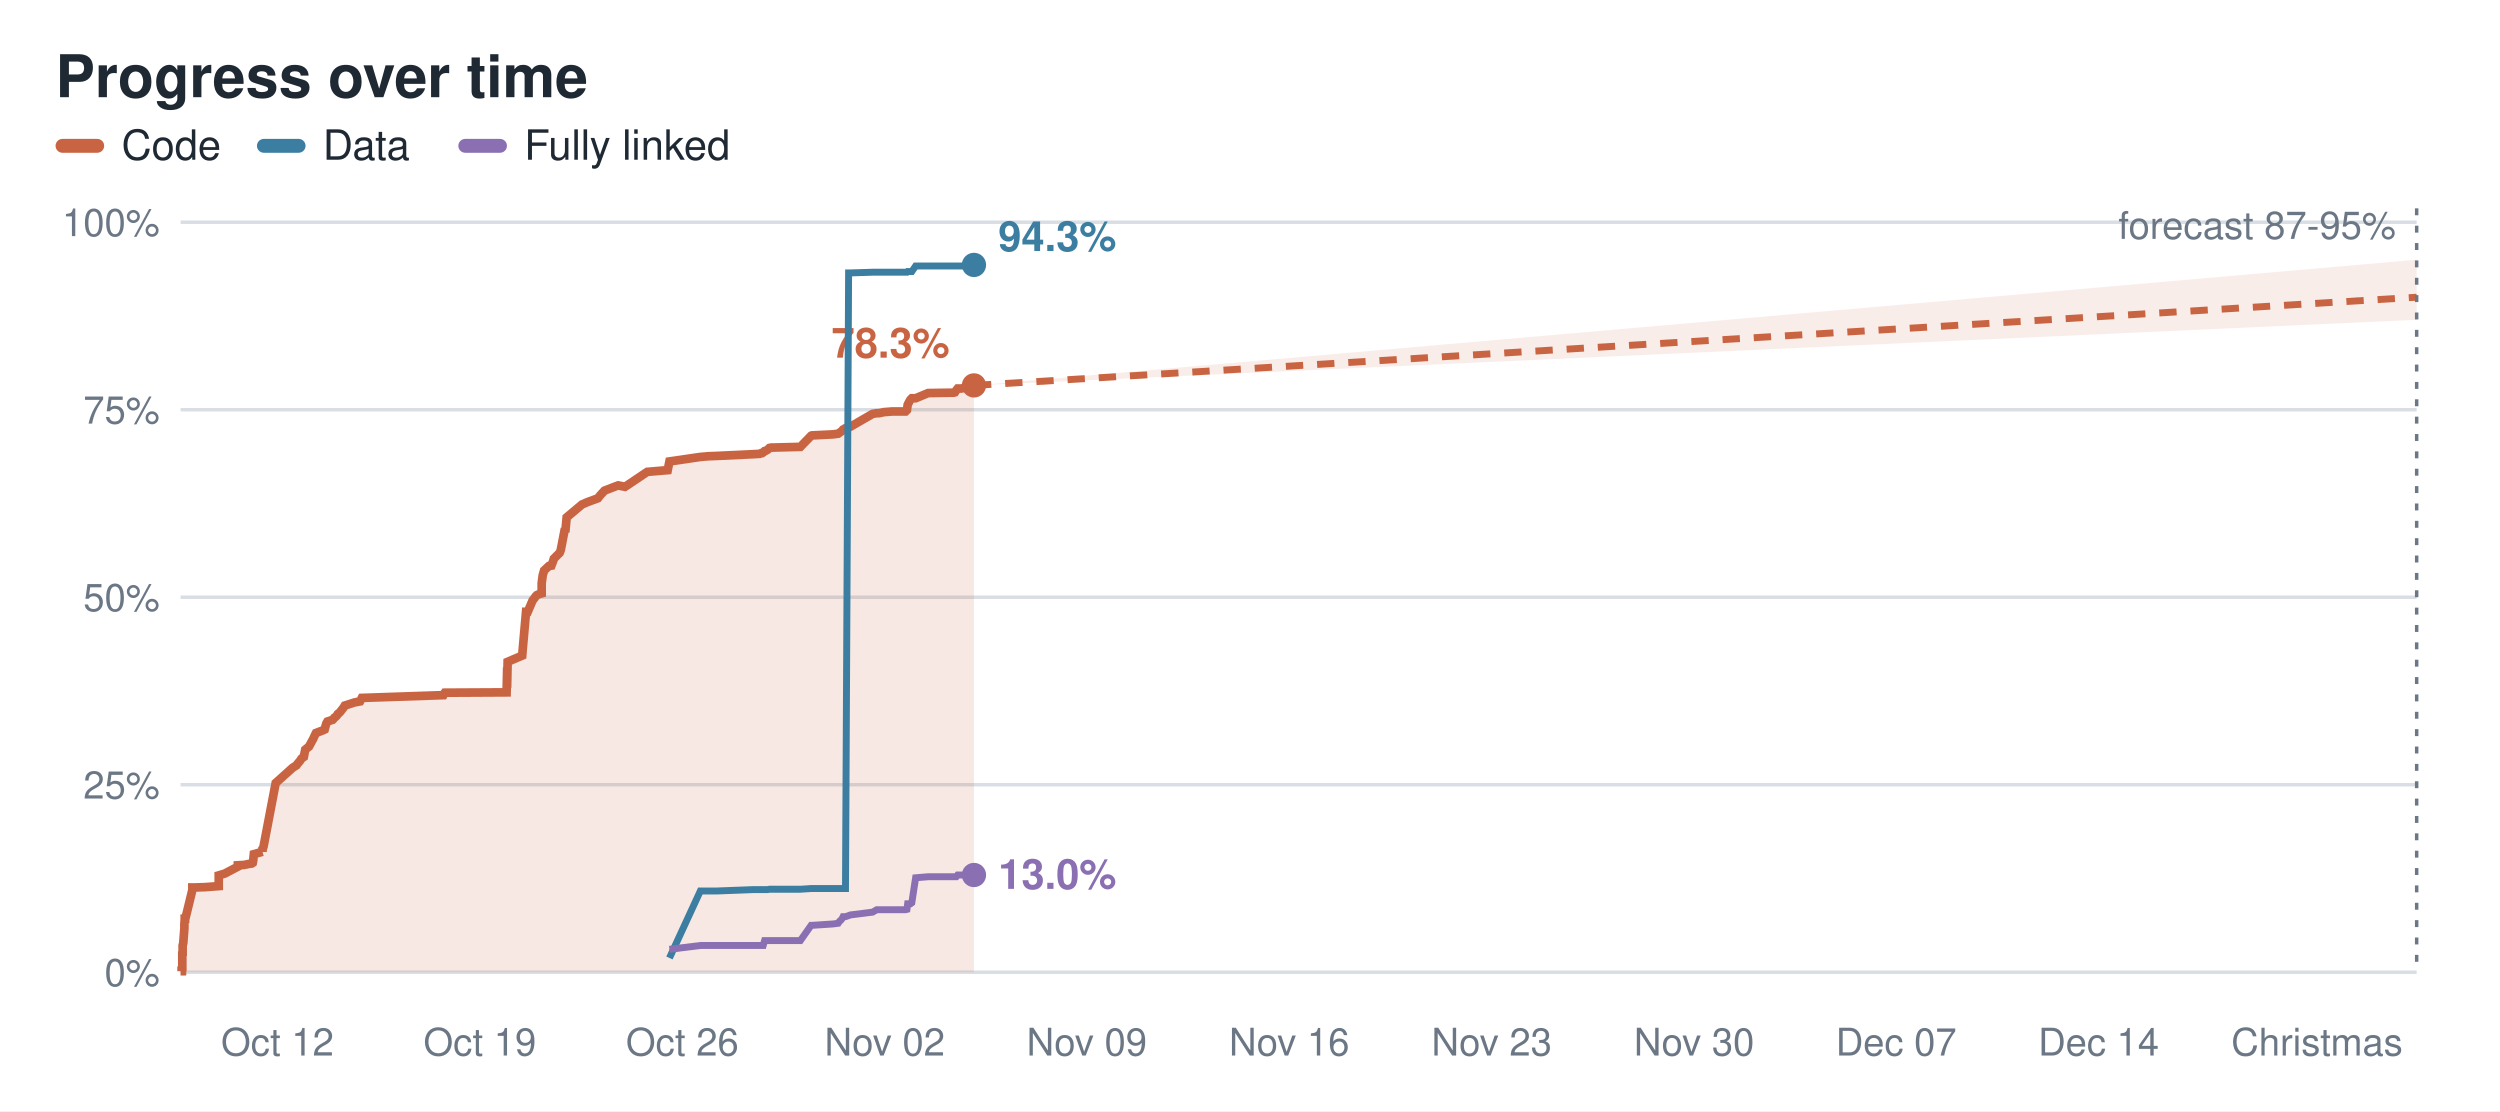
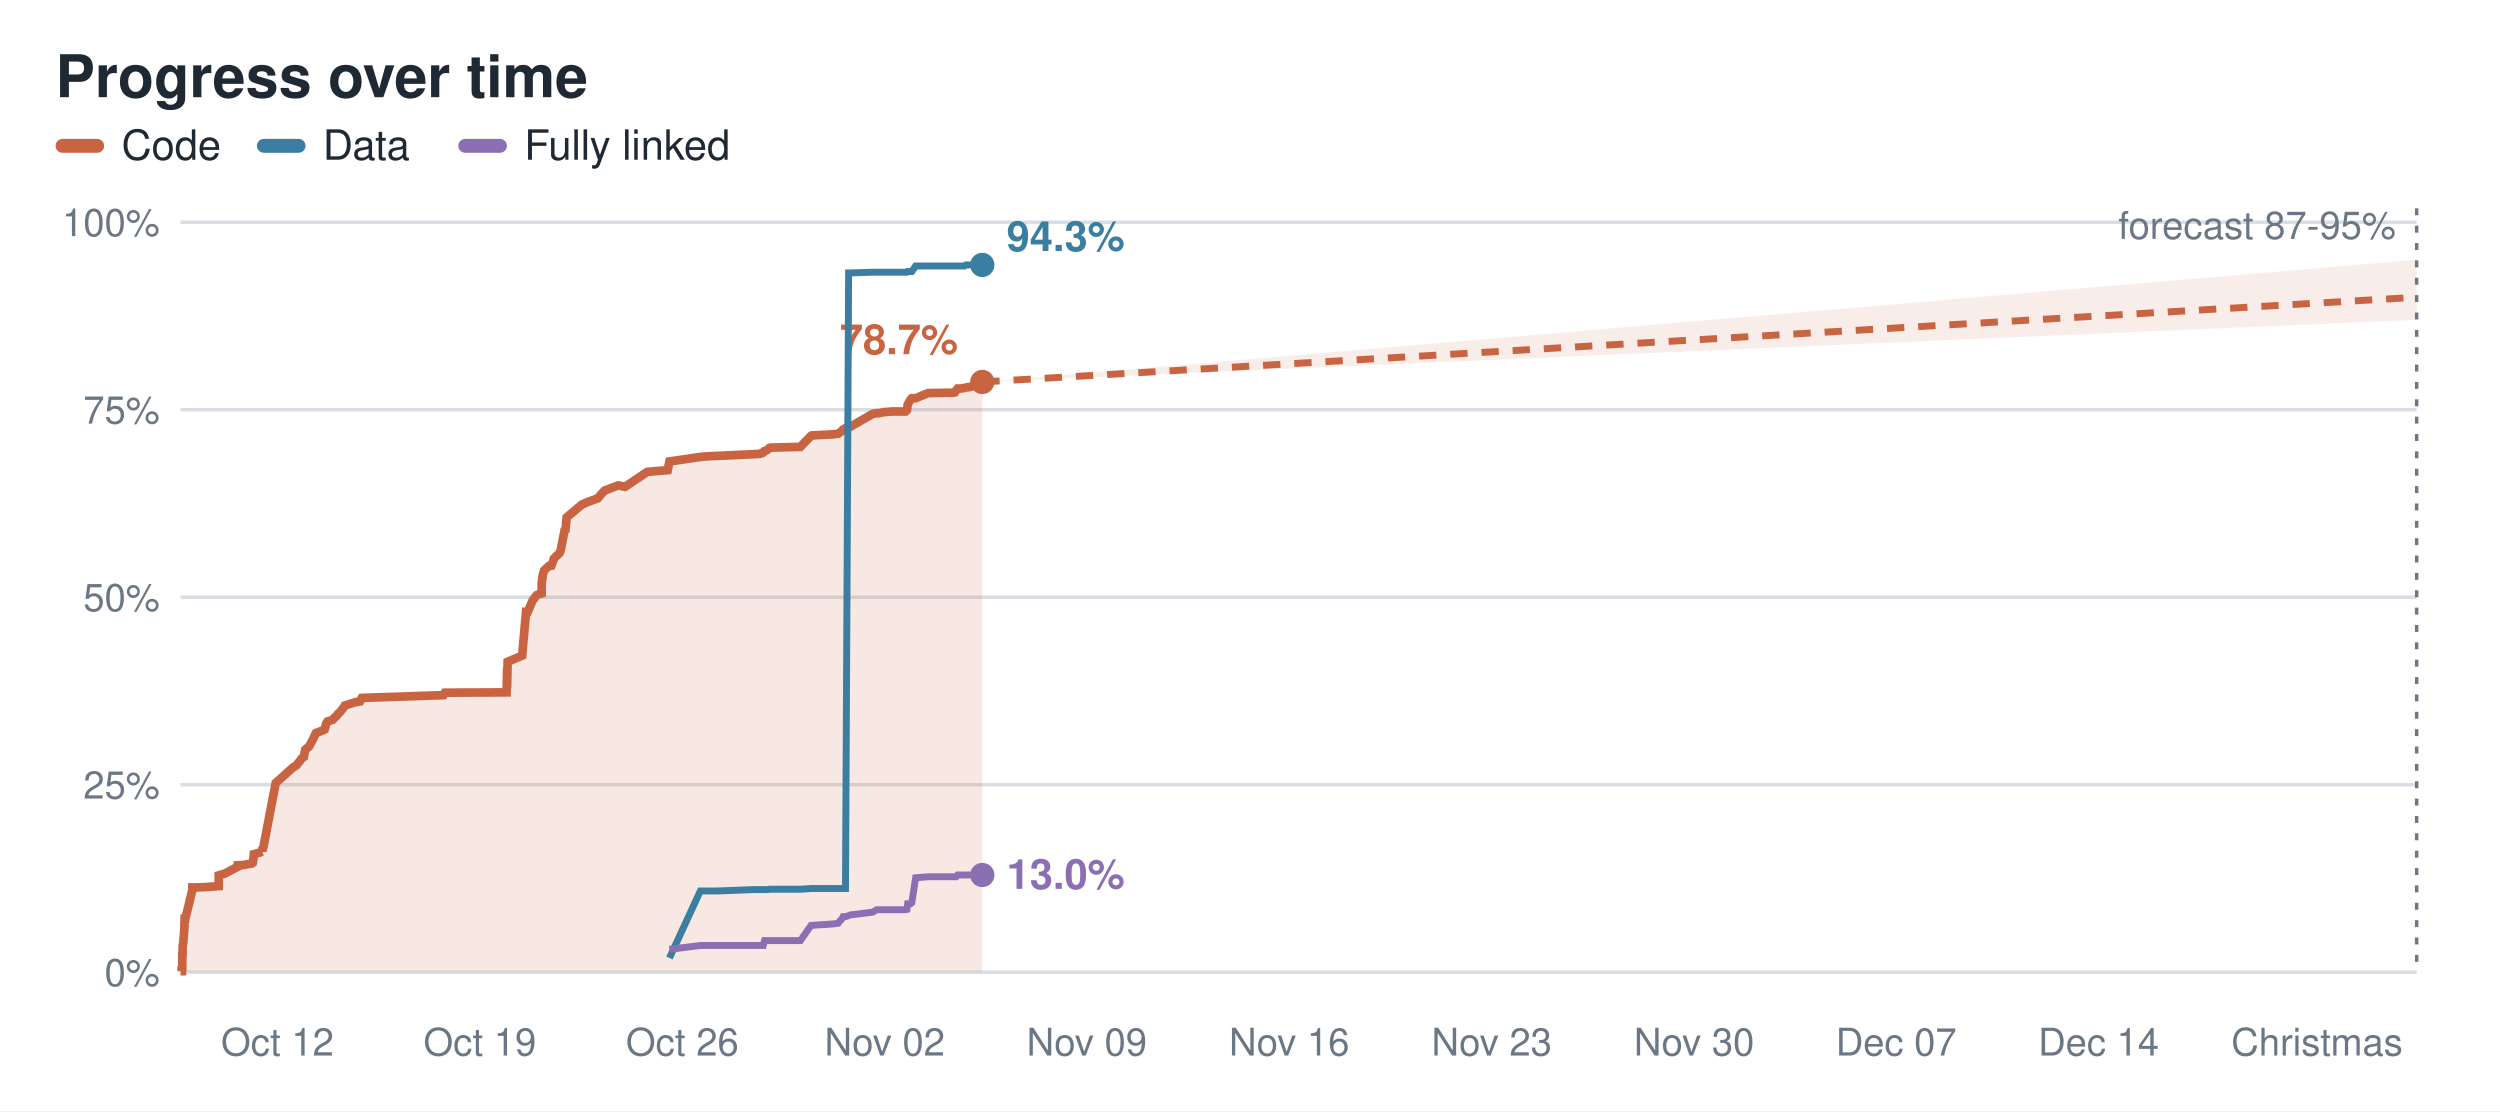
<svg xmlns="http://www.w3.org/2000/svg" viewBox="0 0 720 320" width="720" height="320" font-family="-apple-system,Segoe UI,Helvetica,Arial,sans-serif" role="img" aria-label="Progress over time">
  <rect width="100%" height="100%" fill="#ffffff" />
  <text x="16" y="28" font-size="17" font-weight="600" fill="#1f2933">Progress over time</text>
  <rect x="16" y="40" width="14" height="4" rx="2" fill="#c96442" />
  <text x="35" y="46" font-size="12" fill="#1f2933">Code</text>
  <rect x="74" y="40" width="14" height="4" rx="2" fill="#3b7ea1" />
  <text x="93" y="46" font-size="12" fill="#1f2933">Data</text>
  <rect x="132" y="40" width="14" height="4" rx="2" fill="#8a6fb3" />
  <text x="151" y="46" font-size="12" fill="#1f2933">Fully linked</text>
  <line x1="52" y1="280.0" x2="696" y2="280.0" stroke="#d9dee4" />
  <text x="46" y="284.0" font-size="11" fill="#6b7785" text-anchor="end">0%</text>
  <line x1="52" y1="226.0" x2="696" y2="226.0" stroke="#d9dee4" />
  <text x="46" y="230.0" font-size="11" fill="#6b7785" text-anchor="end">25%</text>
  <line x1="52" y1="172.0" x2="696" y2="172.0" stroke="#d9dee4" />
  <text x="46" y="176.0" font-size="11" fill="#6b7785" text-anchor="end">50%</text>
  <line x1="52" y1="118.0" x2="696" y2="118.0" stroke="#d9dee4" />
  <text x="46" y="122.0" font-size="11" fill="#6b7785" text-anchor="end">75%</text>
  <line x1="52" y1="64.0" x2="696" y2="64.0" stroke="#d9dee4" />
  <text x="46" y="68.0" font-size="11" fill="#6b7785" text-anchor="end">100%</text>
  <text x="79.9" y="304" font-size="11" fill="#6b7785" text-anchor="middle">Oct 12</text>
  <text x="138.2" y="304" font-size="11" fill="#6b7785" text-anchor="middle">Oct 19</text>
  <text x="196.5" y="304" font-size="11" fill="#6b7785" text-anchor="middle">Oct 26</text>
  <text x="254.8" y="304" font-size="11" fill="#6b7785" text-anchor="middle">Nov 02</text>
  <text x="313.0" y="304" font-size="11" fill="#6b7785" text-anchor="middle">Nov 09</text>
  <text x="371.3" y="304" font-size="11" fill="#6b7785" text-anchor="middle">Nov 16</text>
  <text x="429.6" y="304" font-size="11" fill="#6b7785" text-anchor="middle">Nov 23</text>
  <text x="487.9" y="304" font-size="11" fill="#6b7785" text-anchor="middle">Nov 30</text>
  <text x="546.1" y="304" font-size="11" fill="#6b7785" text-anchor="middle">Dec 07</text>
  <text x="604.4" y="304" font-size="11" fill="#6b7785" text-anchor="middle">Dec 14</text>
-   <polygon points="280.5,111.0 696.0,74.8 696.0,92.1" fill="#c96442" opacity="0.12" />
-   <line x1="280.5" y1="111.0" x2="696.0" y2="85.6" stroke="#c96442" stroke-width="2" stroke-dasharray="5,4" />
+   <polygon points="282.9,110.0 696.0,74.8 696.0,92.1" fill="#c96442" opacity="0.12" />
+   <line x1="282.9" y1="110.0" x2="696.0" y2="85.6" stroke="#c96442" stroke-width="2" stroke-dasharray="5,4" />
  <line x1="696.0" y1="60" x2="696.0" y2="280.0" stroke="#6b7785" stroke-dasharray="2,3" />
  <text x="692.0" y="304" font-size="11" fill="#6b7785" text-anchor="end">Christmas</text>
  <text x="690.0" y="68.8" font-size="11" fill="#6b7785" text-anchor="end">forecast 87-95%</text>
-   <polygon points="52.0,280.0 52.0,279.7 52.0,279.7 52.1,279.7 52.1,279.7 52.3,279.7 52.3,279.7 52.3,279.7 52.3,279.7 52.3,279.6 52.3,279.6 52.3,279.6 52.3,279.6 52.4,279.6 52.4,279.5 52.4,279.5 52.4,279.5 52.4,279.5 52.4,279.5 52.4,279.4 52.4,279.4 52.4,279.4 52.4,279.4 52.4,279.4 52.4,279.3 52.4,279.3 52.4,279.3 52.4,279.3 52.4,279.2 52.4,279.2 52.5,279.1 52.5,279.1 52.5,279.0 52.5,279.0 52.5,278.9 52.5,278.9 52.5,278.9 52.5,278.8 52.5,278.8 52.5,278.7 52.5,278.7 52.5,278.6 52.5,274.0 52.6,275.3 52.6,274.0 52.6,274.0 52.6,274.0 52.6,272.9 52.6,272.3 52.8,271.5 52.8,271.3 53.1,267.4 53.1,267.0 53.1,266.2 53.2,264.8 53.2,264.7 53.2,264.6 53.3,264.6 53.3,264.4 53.3,264.3 53.3,264.4 53.3,264.4 53.3,264.4 53.4,264.5 55.4,256.3 55.4,255.7 55.4,255.6 55.7,255.6 55.8,255.6 59.0,255.5 63.0,255.2 63.0,252.1 64.7,251.6 68.5,249.6 68.5,249.2 70.3,249.1 71.7,248.8 72.5,248.7 72.5,248.7 72.8,248.5 72.9,248.0 73.1,246.0 75.6,245.3 75.6,245.4 75.6,244.5 75.7,244.4 75.9,243.8 79.4,225.5 84.3,221.1 85.4,220.4 85.5,220.2 86.5,219.0 86.6,218.8 86.9,218.4 87.5,218.0 87.9,215.9 89.0,215.0 89.7,213.7 90.2,212.8 90.6,211.9 91.0,211.1 93.1,210.3 93.5,210.1 93.7,209.3 94.0,208.3 94.3,207.8 95.8,207.3 96.0,207.1 96.3,206.7 96.6,206.5 97.0,206.1 97.3,205.6 97.6,205.4 98.0,205.0 98.3,204.6 98.7,204.1 99.0,203.7 99.3,203.2 101.5,202.5 102.1,202.3 103.7,202.0 104.2,201.0 127.7,200.2 127.9,199.8 128.1,199.5 145.9,199.4 146.0,195.1 146.1,195.2 146.2,190.6 150.4,188.8 150.5,187.5 151.5,176.2 152.0,176.2 153.4,172.9 153.9,172.3 154.3,171.7 154.6,171.4 155.3,171.1 156.0,170.9 156.0,168.0 156.3,165.7 156.7,164.3 158.1,163.0 158.8,162.9 159.3,161.6 159.5,160.9 161.2,159.2 161.5,158.4 162.7,152.2 162.8,153.3 163.2,149.0 167.6,145.3 169.2,144.6 172.2,143.5 172.9,142.6 174.1,141.3 178.0,139.8 180.0,140.2 186.4,135.9 192.3,135.4 192.8,132.9 201.7,131.6 204.0,131.4 206.6,131.3 217.1,130.8 218.8,130.7 219.2,130.5 219.5,130.5 219.8,130.3 220.2,129.9 220.6,129.8 221.1,129.5 221.6,129.0 222.1,128.9 222.6,128.9 226.3,128.8 230.5,128.7 233.6,125.5 233.8,125.4 239.9,125.1 241.4,124.9 241.8,124.6 242.1,124.4 242.5,124.1 242.8,123.7 243.5,123.3 244.4,123.1 244.9,122.9 251.3,119.2 252.5,119.0 253.1,119.0 254.1,118.8 254.5,118.7 257.0,118.5 260.8,118.5 261.2,118.1 261.4,116.6 261.8,115.8 262.2,115.1 262.6,114.7 263.7,114.7 267.3,113.2 267.5,113.2 273.9,113.1 274.6,113.1 275.0,113.0 275.4,112.4 275.8,111.9 276.4,111.9 276.8,111.9 277.3,111.8 277.8,111.7 278.2,111.6 278.7,111.5 279.1,111.5 279.6,111.4 280.1,111.1 280.5,111.0 280.5,280.0" fill="#c96442" opacity="0.15" />
-   <polyline points="52.0,279.7 52.0,279.7 52.1,279.7 52.1,279.7 52.3,279.7 52.3,279.7 52.3,279.7 52.3,279.7 52.3,279.6 52.3,279.6 52.3,279.6 52.3,279.6 52.4,279.6 52.4,279.5 52.4,279.5 52.4,279.5 52.4,279.5 52.4,279.5 52.4,279.4 52.4,279.4 52.4,279.4 52.4,279.4 52.4,279.4 52.4,279.3 52.4,279.3 52.4,279.3 52.4,279.3 52.4,279.2 52.4,279.2 52.5,279.1 52.5,279.1 52.5,279.0 52.5,279.0 52.5,278.9 52.5,278.9 52.5,278.9 52.5,278.8 52.5,278.8 52.5,278.7 52.5,278.7 52.5,278.6 52.5,274.0 52.6,275.3 52.6,274.0 52.6,274.0 52.6,274.0 52.6,272.9 52.6,272.3 52.8,271.5 52.8,271.3 53.1,267.4 53.1,267.0 53.1,266.2 53.2,264.8 53.2,264.7 53.2,264.6 53.3,264.6 53.3,264.4 53.3,264.3 53.3,264.4 53.3,264.4 53.3,264.4 53.4,264.5 55.4,256.3 55.4,255.7 55.4,255.6 55.7,255.6 55.8,255.6 59.0,255.5 63.0,255.2 63.0,252.1 64.7,251.6 68.5,249.6 68.5,249.2 70.3,249.1 71.7,248.8 72.5,248.7 72.5,248.7 72.8,248.5 72.9,248.0 73.1,246.0 75.6,245.3 75.6,245.4 75.6,244.5 75.7,244.4 75.9,243.8 79.4,225.5 84.3,221.1 85.4,220.4 85.5,220.2 86.5,219.0 86.6,218.8 86.9,218.4 87.5,218.0 87.9,215.9 89.0,215.0 89.7,213.7 90.2,212.8 90.6,211.9 91.0,211.1 93.1,210.3 93.5,210.1 93.7,209.3 94.0,208.3 94.3,207.8 95.8,207.3 96.0,207.1 96.3,206.7 96.6,206.5 97.0,206.1 97.3,205.6 97.6,205.4 98.0,205.0 98.3,204.6 98.7,204.1 99.0,203.7 99.3,203.2 101.5,202.5 102.1,202.3 103.7,202.0 104.2,201.0 127.7,200.2 127.9,199.8 128.1,199.5 145.9,199.4 146.0,195.1 146.1,195.2 146.2,190.6 150.4,188.8 150.5,187.5 151.5,176.2 152.0,176.2 153.4,172.9 153.9,172.3 154.3,171.7 154.6,171.4 155.3,171.1 156.0,170.9 156.0,168.0 156.3,165.7 156.7,164.3 158.1,163.0 158.8,162.9 159.3,161.6 159.5,160.9 161.2,159.2 161.5,158.4 162.7,152.2 162.8,153.3 163.2,149.0 167.6,145.3 169.2,144.6 172.2,143.5 172.9,142.6 174.1,141.3 178.0,139.8 180.0,140.2 186.4,135.9 192.3,135.4 192.8,132.9 201.7,131.6 204.0,131.4 206.6,131.3 217.1,130.8 218.8,130.7 219.2,130.5 219.5,130.5 219.8,130.3 220.2,129.9 220.6,129.8 221.1,129.5 221.6,129.0 222.1,128.9 222.6,128.9 226.3,128.8 230.5,128.7 233.6,125.5 233.8,125.4 239.9,125.1 241.4,124.9 241.8,124.6 242.1,124.4 242.5,124.1 242.8,123.7 243.5,123.3 244.4,123.1 244.9,122.9 251.3,119.2 252.5,119.0 253.1,119.0 254.1,118.8 254.5,118.7 257.0,118.5 260.8,118.5 261.2,118.1 261.4,116.6 261.8,115.8 262.2,115.1 262.6,114.7 263.7,114.7 267.3,113.2 267.5,113.2 273.9,113.1 274.6,113.1 275.0,113.0 275.4,112.4 275.8,111.9 276.4,111.9 276.8,111.9 277.3,111.8 277.8,111.7 278.2,111.6 278.7,111.5 279.1,111.5 279.6,111.4 280.1,111.1 280.5,111.0" fill="none" stroke="#c96442" stroke-width="2.5" />
-   <circle cx="280.5" cy="111.0" r="3.5" fill="#c96442" />
-   <text x="273.5" y="103.0" font-size="12" font-weight="600" fill="#c96442" text-anchor="end">78.3%</text>
-   <polyline points="192.8,275.9 201.7,256.6 204.0,256.6 206.6,256.6 217.1,256.2 218.8,256.2 219.2,256.2 219.5,256.2 219.8,256.2 220.2,256.2 220.6,256.2 221.1,256.2 221.6,256.1 222.1,256.1 222.6,256.1 226.3,256.1 230.5,256.1 233.6,255.9 233.8,255.9 239.9,255.9 241.4,255.9 241.8,255.9 242.1,255.9 242.5,255.9 242.8,255.9 243.5,255.9 244.4,78.6 244.9,78.6 251.3,78.4 252.5,78.4 253.1,78.4 254.1,78.4 254.5,78.4 257.0,78.4 260.8,78.4 261.2,78.4 261.4,78.2 261.8,78.2 262.2,78.2 262.6,78.2 263.7,76.6 267.3,76.6 267.5,76.6 273.9,76.6 274.6,76.6 275.0,76.6 275.4,76.6 275.8,76.6 276.4,76.6 276.8,76.6 277.3,76.6 277.8,76.6 278.2,76.3 278.7,76.3 279.1,76.3 279.6,76.3 280.1,76.3 280.5,76.3" fill="none" stroke="#3b7ea1" stroke-width="2" />
-   <circle cx="280.5" cy="76.3" r="3.5" fill="#3b7ea1" />
-   <text x="287.5" y="72.3" font-size="12" font-weight="600" fill="#3b7ea1">94.3%</text>
-   <polyline points="192.8,273.4 201.7,272.3 204.0,272.3 206.6,272.3 217.1,272.3 218.8,272.3 219.2,272.3 219.5,272.3 219.8,272.3 220.2,270.9 220.6,270.9 221.1,270.9 221.6,270.9 222.1,270.9 222.6,270.9 226.3,270.9 230.5,270.9 233.6,266.5 233.8,266.5 239.9,266.1 241.4,265.9 241.8,265.3 242.1,265.1 242.5,264.6 242.8,264.0 243.5,264.0 244.4,263.7 244.9,263.5 251.3,262.7 252.5,262.0 253.1,262.0 254.1,262.0 254.5,262.0 257.0,262.0 260.8,262.0 261.2,261.9 261.4,260.3 261.8,260.3 262.2,260.3 262.6,260.0 263.7,252.8 267.3,252.5 267.5,252.5 273.9,252.5 274.6,252.5 275.0,252.5 275.4,252.5 275.8,252.0 276.4,252.0 276.8,252.0 277.3,252.0 277.8,252.0 278.2,252.0 278.7,252.0 279.1,252.0 279.6,252.0 280.1,252.0 280.5,252.0" fill="none" stroke="#8a6fb3" stroke-width="2" />
-   <circle cx="280.5" cy="252.0" r="3.5" fill="#8a6fb3" />
-   <text x="287.5" y="256.0" font-size="12" font-weight="600" fill="#8a6fb3">13.0%</text>
+   <polygon points="52.0,280.0 52.0,279.7 52.0,279.7 52.1,279.7 52.1,279.7 52.3,279.7 52.3,279.7 52.3,279.7 52.3,279.7 52.3,279.6 52.3,279.6 52.3,279.6 52.3,279.6 52.4,279.6 52.4,279.5 52.4,279.5 52.4,279.5 52.4,279.5 52.4,279.5 52.4,279.4 52.4,279.4 52.4,279.4 52.4,279.4 52.4,279.4 52.4,279.3 52.4,279.3 52.4,279.3 52.4,279.3 52.4,279.2 52.4,279.2 52.5,279.1 52.5,279.1 52.5,279.0 52.5,279.0 52.5,278.9 52.5,278.9 52.5,278.9 52.5,278.8 52.5,278.8 52.5,278.7 52.5,278.7 52.5,278.6 52.5,274.0 52.6,275.3 52.6,274.0 52.6,274.0 52.6,274.0 52.6,272.9 52.6,272.3 52.8,271.5 52.8,271.3 53.1,267.4 53.1,267.0 53.1,266.2 53.2,264.8 53.2,264.7 53.2,264.6 53.3,264.6 53.3,264.4 53.3,264.3 53.3,264.4 53.3,264.4 53.3,264.4 53.4,264.5 55.4,256.3 55.4,255.7 55.4,255.6 55.7,255.6 55.8,255.6 59.0,255.5 63.0,255.2 63.0,252.1 64.7,251.6 68.5,249.6 68.5,249.2 70.3,249.1 71.7,248.8 72.5,248.7 72.5,248.7 72.8,248.5 72.9,248.0 73.1,246.0 75.6,245.3 75.6,245.4 75.6,244.5 75.7,244.4 75.9,243.8 79.4,225.5 84.3,221.1 85.4,220.4 85.5,220.2 86.5,219.0 86.6,218.8 86.9,218.4 87.5,218.0 87.9,215.9 89.0,215.0 89.7,213.7 90.2,212.8 90.6,211.9 91.0,211.1 93.1,210.3 93.5,210.1 93.7,209.3 94.0,208.3 94.3,207.8 95.8,207.3 96.0,207.1 96.3,206.7 96.6,206.5 97.0,206.1 97.3,205.6 97.6,205.4 98.0,205.0 98.3,204.6 98.7,204.1 99.0,203.7 99.3,203.2 101.5,202.5 102.1,202.3 103.7,202.0 104.2,201.0 127.7,200.2 127.9,199.8 128.1,199.5 145.9,199.4 146.0,195.1 146.1,195.2 146.2,190.6 150.4,188.8 150.5,187.5 151.5,176.2 152.0,176.2 153.4,172.9 153.9,172.3 154.3,171.7 154.6,171.4 155.3,171.1 156.0,170.9 156.0,168.0 156.3,165.7 156.7,164.3 158.1,163.0 158.8,162.9 159.3,161.6 159.5,160.9 161.2,159.2 161.5,158.4 162.7,152.2 162.8,153.3 163.2,149.0 167.6,145.3 169.2,144.6 172.2,143.5 172.9,142.6 174.1,141.3 178.0,139.8 180.0,140.2 186.4,135.9 192.3,135.4 192.8,132.9 201.7,131.6 204.0,131.4 206.6,131.3 217.1,130.8 218.8,130.7 219.2,130.5 219.5,130.5 219.8,130.3 220.2,129.9 220.6,129.8 221.1,129.5 221.6,129.0 222.1,128.9 222.6,128.9 226.3,128.8 230.5,128.7 233.6,125.5 233.8,125.4 239.9,125.1 241.4,124.9 241.8,124.6 242.1,124.4 242.5,124.1 242.8,123.7 243.5,123.3 244.4,123.1 244.9,122.9 251.3,119.2 252.5,119.0 253.1,119.0 254.1,118.8 254.5,118.7 257.0,118.5 260.8,118.5 261.2,118.1 261.4,116.6 261.8,115.8 262.2,115.1 262.6,114.7 263.7,114.7 267.3,113.2 267.5,113.2 273.9,113.1 274.6,113.1 275.0,113.0 275.4,112.4 275.8,111.9 276.4,111.9 276.8,111.9 277.3,111.8 277.8,111.7 278.2,111.6 278.7,111.5 279.1,111.5 279.6,111.4 280.1,111.1 280.5,111.0 281.0,110.8 281.4,110.7 281.9,110.4 282.4,110.3 282.9,110.0 282.9,280.0" fill="#c96442" opacity="0.15" />
+   <polyline points="52.0,279.7 52.0,279.7 52.1,279.7 52.1,279.7 52.3,279.7 52.3,279.7 52.3,279.7 52.3,279.7 52.3,279.6 52.3,279.6 52.3,279.6 52.3,279.6 52.4,279.6 52.4,279.5 52.4,279.5 52.4,279.5 52.4,279.5 52.4,279.5 52.4,279.4 52.4,279.4 52.4,279.4 52.4,279.4 52.4,279.4 52.4,279.3 52.4,279.3 52.4,279.3 52.4,279.3 52.4,279.2 52.4,279.2 52.5,279.1 52.5,279.1 52.5,279.0 52.5,279.0 52.5,278.9 52.5,278.9 52.5,278.9 52.5,278.8 52.5,278.8 52.5,278.7 52.5,278.7 52.5,278.6 52.5,274.0 52.6,275.3 52.6,274.0 52.6,274.0 52.6,274.0 52.6,272.9 52.6,272.3 52.8,271.5 52.8,271.3 53.1,267.4 53.1,267.0 53.1,266.2 53.2,264.8 53.2,264.7 53.2,264.6 53.3,264.6 53.3,264.4 53.3,264.3 53.3,264.4 53.3,264.4 53.3,264.4 53.4,264.5 55.4,256.3 55.4,255.7 55.4,255.6 55.7,255.6 55.8,255.6 59.0,255.5 63.0,255.2 63.0,252.1 64.7,251.6 68.5,249.6 68.5,249.2 70.3,249.1 71.7,248.8 72.5,248.7 72.5,248.7 72.8,248.5 72.9,248.0 73.1,246.0 75.6,245.3 75.6,245.4 75.6,244.5 75.7,244.4 75.9,243.8 79.4,225.5 84.3,221.1 85.4,220.4 85.5,220.2 86.5,219.0 86.6,218.8 86.9,218.4 87.5,218.0 87.9,215.9 89.0,215.0 89.7,213.7 90.2,212.8 90.6,211.9 91.0,211.1 93.1,210.3 93.5,210.1 93.7,209.3 94.0,208.3 94.3,207.8 95.8,207.3 96.0,207.1 96.3,206.7 96.6,206.5 97.0,206.1 97.3,205.6 97.6,205.4 98.0,205.0 98.3,204.6 98.7,204.1 99.0,203.7 99.3,203.2 101.5,202.5 102.1,202.3 103.7,202.0 104.2,201.0 127.7,200.2 127.9,199.8 128.1,199.5 145.9,199.4 146.0,195.1 146.1,195.2 146.2,190.6 150.4,188.8 150.5,187.5 151.5,176.2 152.0,176.2 153.4,172.9 153.9,172.3 154.3,171.7 154.6,171.4 155.3,171.1 156.0,170.9 156.0,168.0 156.3,165.7 156.7,164.3 158.1,163.0 158.8,162.9 159.3,161.6 159.5,160.9 161.2,159.2 161.5,158.4 162.7,152.2 162.8,153.3 163.2,149.0 167.6,145.3 169.2,144.6 172.2,143.5 172.9,142.6 174.1,141.3 178.0,139.8 180.0,140.2 186.4,135.9 192.3,135.4 192.8,132.9 201.7,131.6 204.0,131.4 206.6,131.3 217.1,130.8 218.8,130.7 219.2,130.5 219.5,130.5 219.8,130.3 220.2,129.9 220.6,129.8 221.1,129.5 221.6,129.0 222.1,128.9 222.6,128.9 226.3,128.8 230.5,128.7 233.6,125.5 233.8,125.4 239.9,125.1 241.4,124.9 241.8,124.6 242.1,124.4 242.5,124.1 242.8,123.7 243.5,123.3 244.4,123.1 244.9,122.9 251.3,119.2 252.5,119.0 253.1,119.0 254.1,118.8 254.5,118.7 257.0,118.5 260.8,118.5 261.2,118.1 261.4,116.6 261.8,115.8 262.2,115.1 262.6,114.7 263.7,114.7 267.3,113.2 267.5,113.2 273.9,113.1 274.6,113.1 275.0,113.0 275.4,112.4 275.8,111.9 276.4,111.9 276.8,111.9 277.3,111.8 277.8,111.7 278.2,111.6 278.7,111.5 279.1,111.5 279.6,111.4 280.1,111.1 280.5,111.0 281.0,110.8 281.4,110.7 281.9,110.4 282.4,110.3 282.9,110.0" fill="none" stroke="#c96442" stroke-width="2.5" />
+   <circle cx="282.9" cy="110.0" r="3.5" fill="#c96442" />
+   <text x="275.9" y="102.0" font-size="12" font-weight="600" fill="#c96442" text-anchor="end">78.7%</text>
+   <polyline points="192.8,275.9 201.7,256.6 204.0,256.6 206.6,256.6 217.1,256.2 218.8,256.2 219.2,256.2 219.5,256.2 219.8,256.2 220.2,256.2 220.6,256.2 221.1,256.2 221.6,256.1 222.1,256.1 222.6,256.1 226.3,256.1 230.5,256.1 233.6,255.9 233.8,255.9 239.9,255.9 241.4,255.9 241.8,255.9 242.1,255.9 242.5,255.9 242.8,255.9 243.5,255.9 244.4,78.6 244.9,78.6 251.3,78.4 252.5,78.4 253.1,78.4 254.1,78.4 254.5,78.4 257.0,78.4 260.8,78.4 261.2,78.4 261.4,78.2 261.8,78.2 262.2,78.2 262.6,78.2 263.7,76.6 267.3,76.6 267.5,76.6 273.9,76.6 274.6,76.6 275.0,76.6 275.4,76.6 275.8,76.6 276.4,76.6 276.8,76.6 277.3,76.6 277.8,76.6 278.2,76.3 278.7,76.3 279.1,76.3 279.6,76.3 280.1,76.3 280.5,76.3 281.0,76.3 281.4,76.4 281.9,76.3 282.4,76.3 282.9,76.3" fill="none" stroke="#3b7ea1" stroke-width="2" />
+   <circle cx="282.9" cy="76.3" r="3.5" fill="#3b7ea1" />
+   <text x="289.9" y="72.3" font-size="12" font-weight="600" fill="#3b7ea1">94.3%</text>
+   <polyline points="192.8,273.4 201.7,272.3 204.0,272.3 206.6,272.3 217.1,272.3 218.8,272.3 219.2,272.3 219.5,272.3 219.8,272.3 220.2,270.9 220.6,270.9 221.1,270.9 221.6,270.9 222.1,270.9 222.6,270.9 226.3,270.9 230.5,270.9 233.6,266.5 233.8,266.5 239.9,266.1 241.4,265.9 241.8,265.3 242.1,265.1 242.5,264.6 242.8,264.0 243.5,264.0 244.4,263.7 244.9,263.5 251.3,262.7 252.5,262.0 253.1,262.0 254.1,262.0 254.5,262.0 257.0,262.0 260.8,262.0 261.2,261.9 261.4,260.3 261.8,260.3 262.2,260.3 262.6,260.0 263.7,252.8 267.3,252.5 267.5,252.5 273.9,252.5 274.6,252.5 275.0,252.5 275.4,252.5 275.8,252.0 276.4,252.0 276.8,252.0 277.3,252.0 277.8,252.0 278.2,252.0 278.7,252.0 279.1,252.0 279.6,252.0 280.1,252.0 280.5,252.0 281.0,252.0 281.4,252.0 281.9,252.0 282.4,252.0 282.9,252.0" fill="none" stroke="#8a6fb3" stroke-width="2" />
+   <circle cx="282.9" cy="252.0" r="3.5" fill="#8a6fb3" />
+   <text x="289.9" y="256.0" font-size="12" font-weight="600" fill="#8a6fb3">13.0%</text>
</svg>
